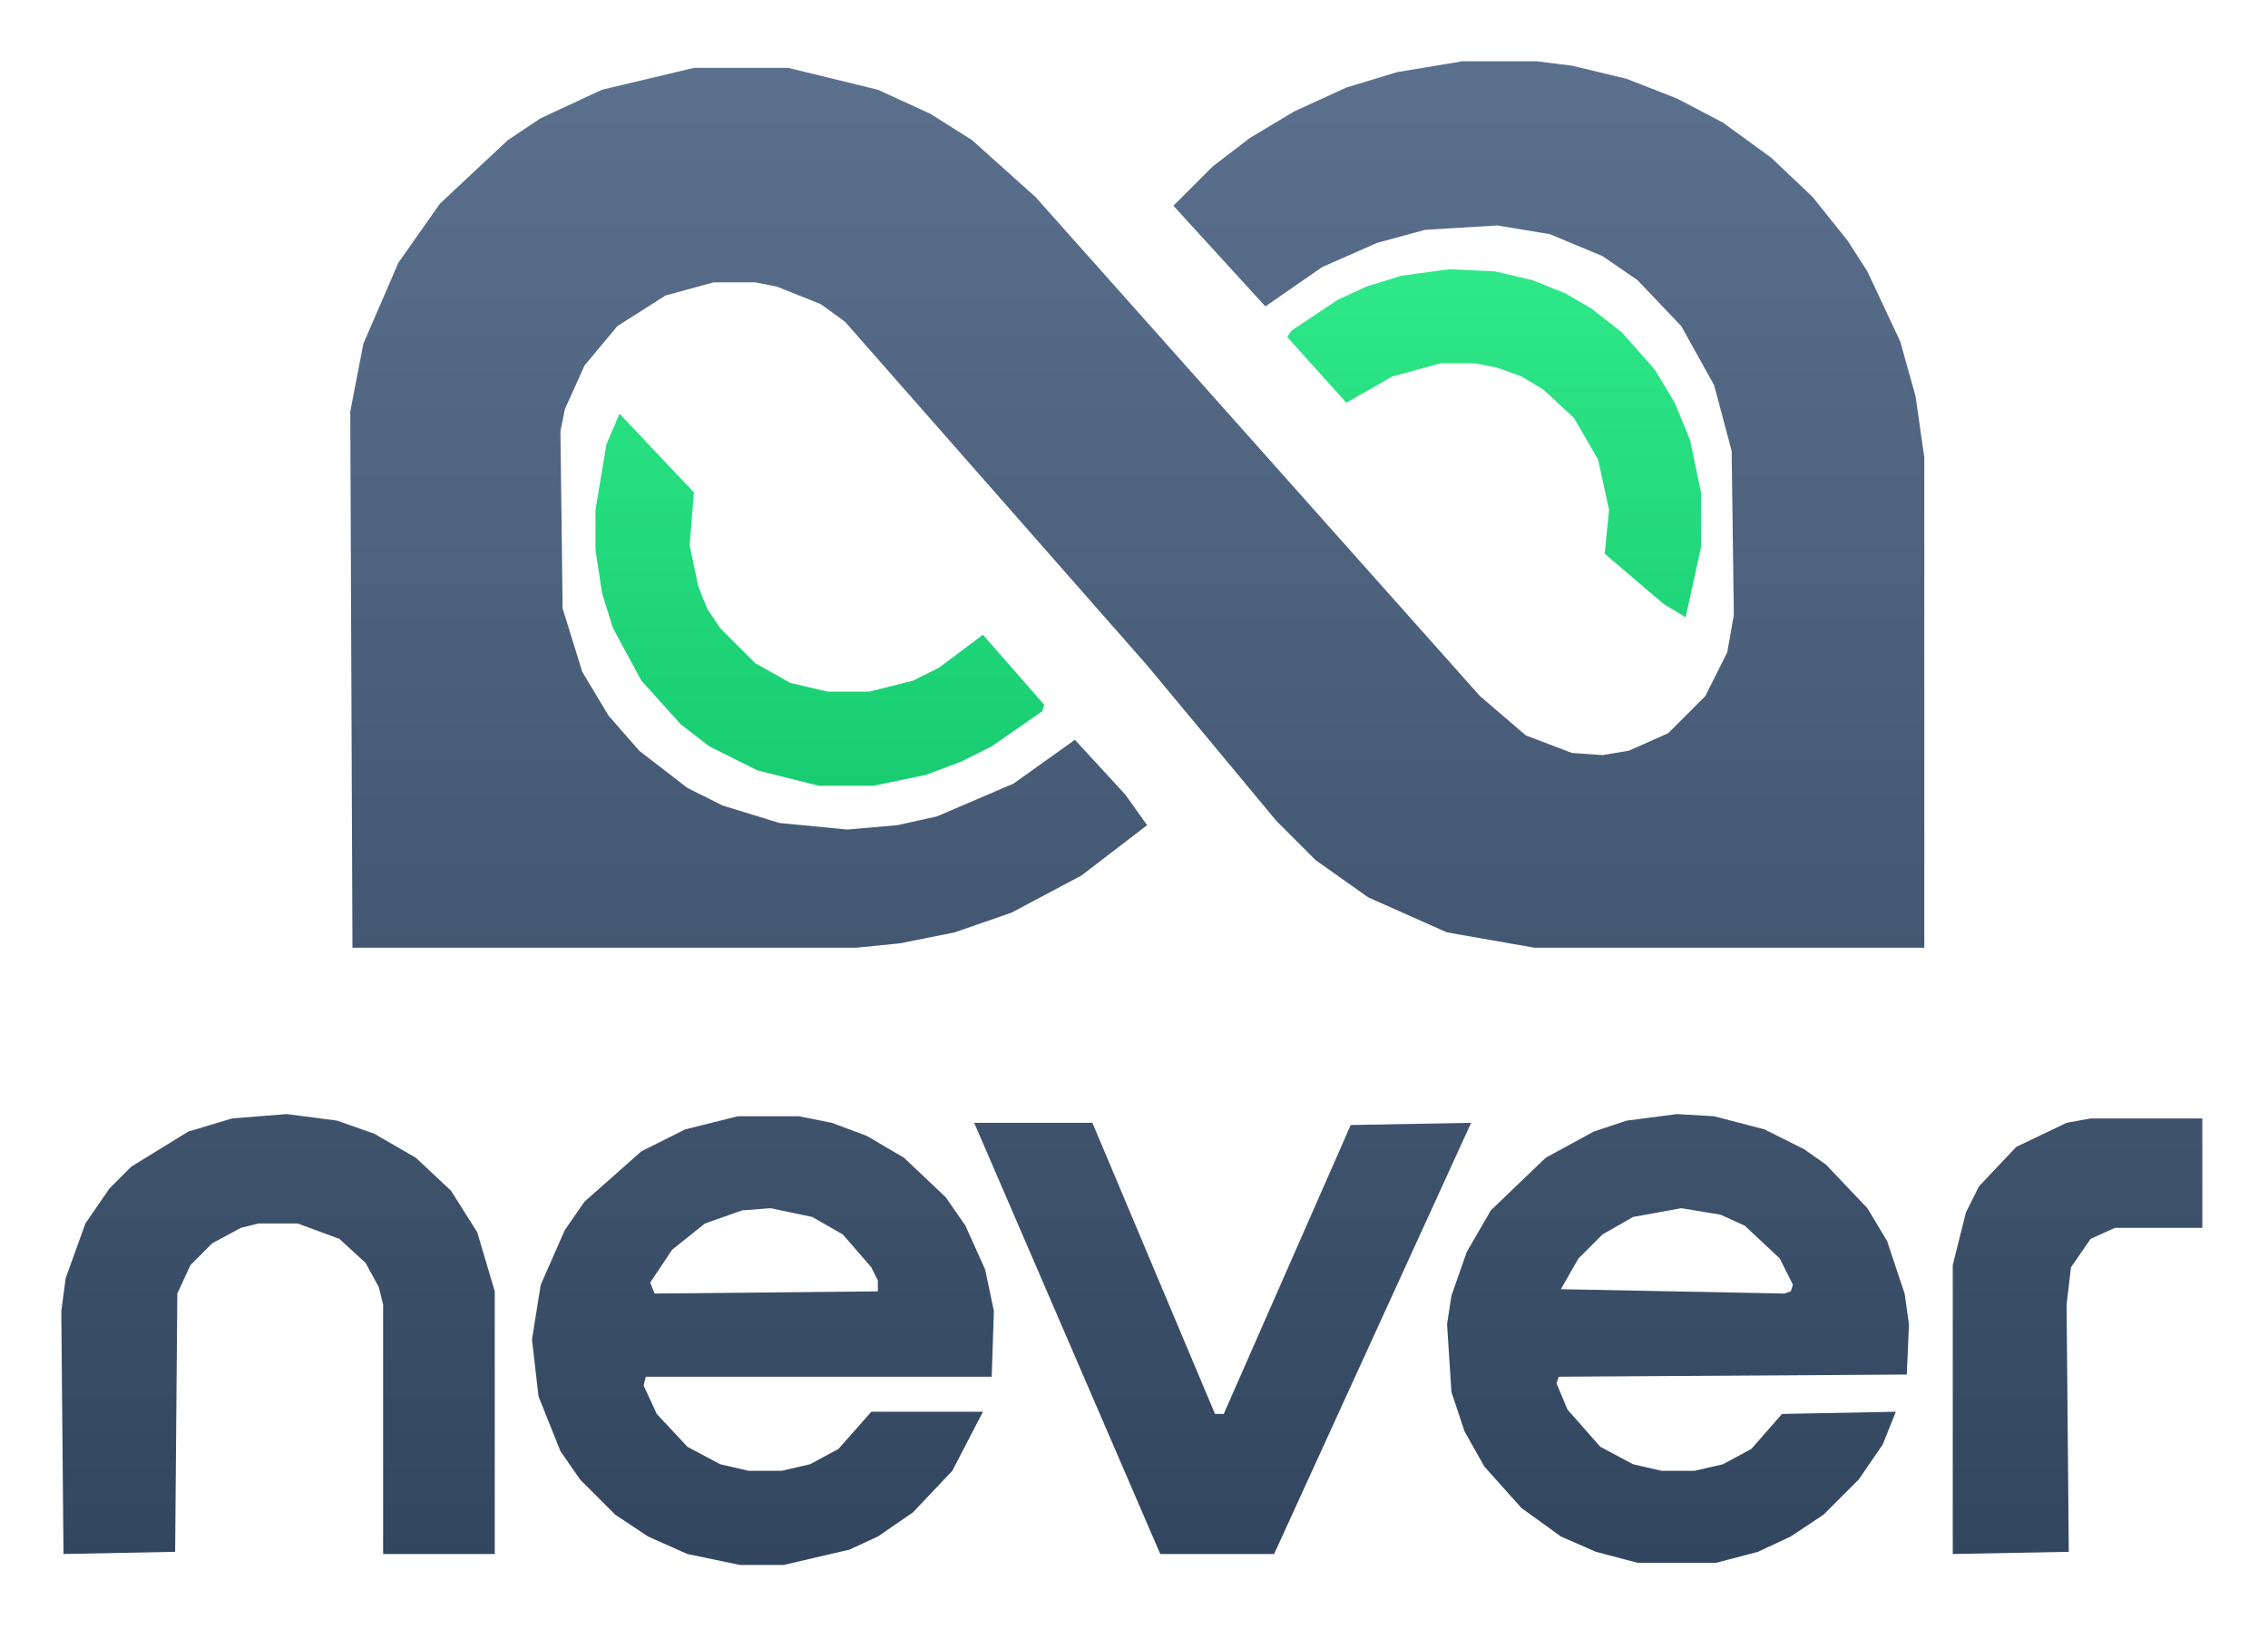
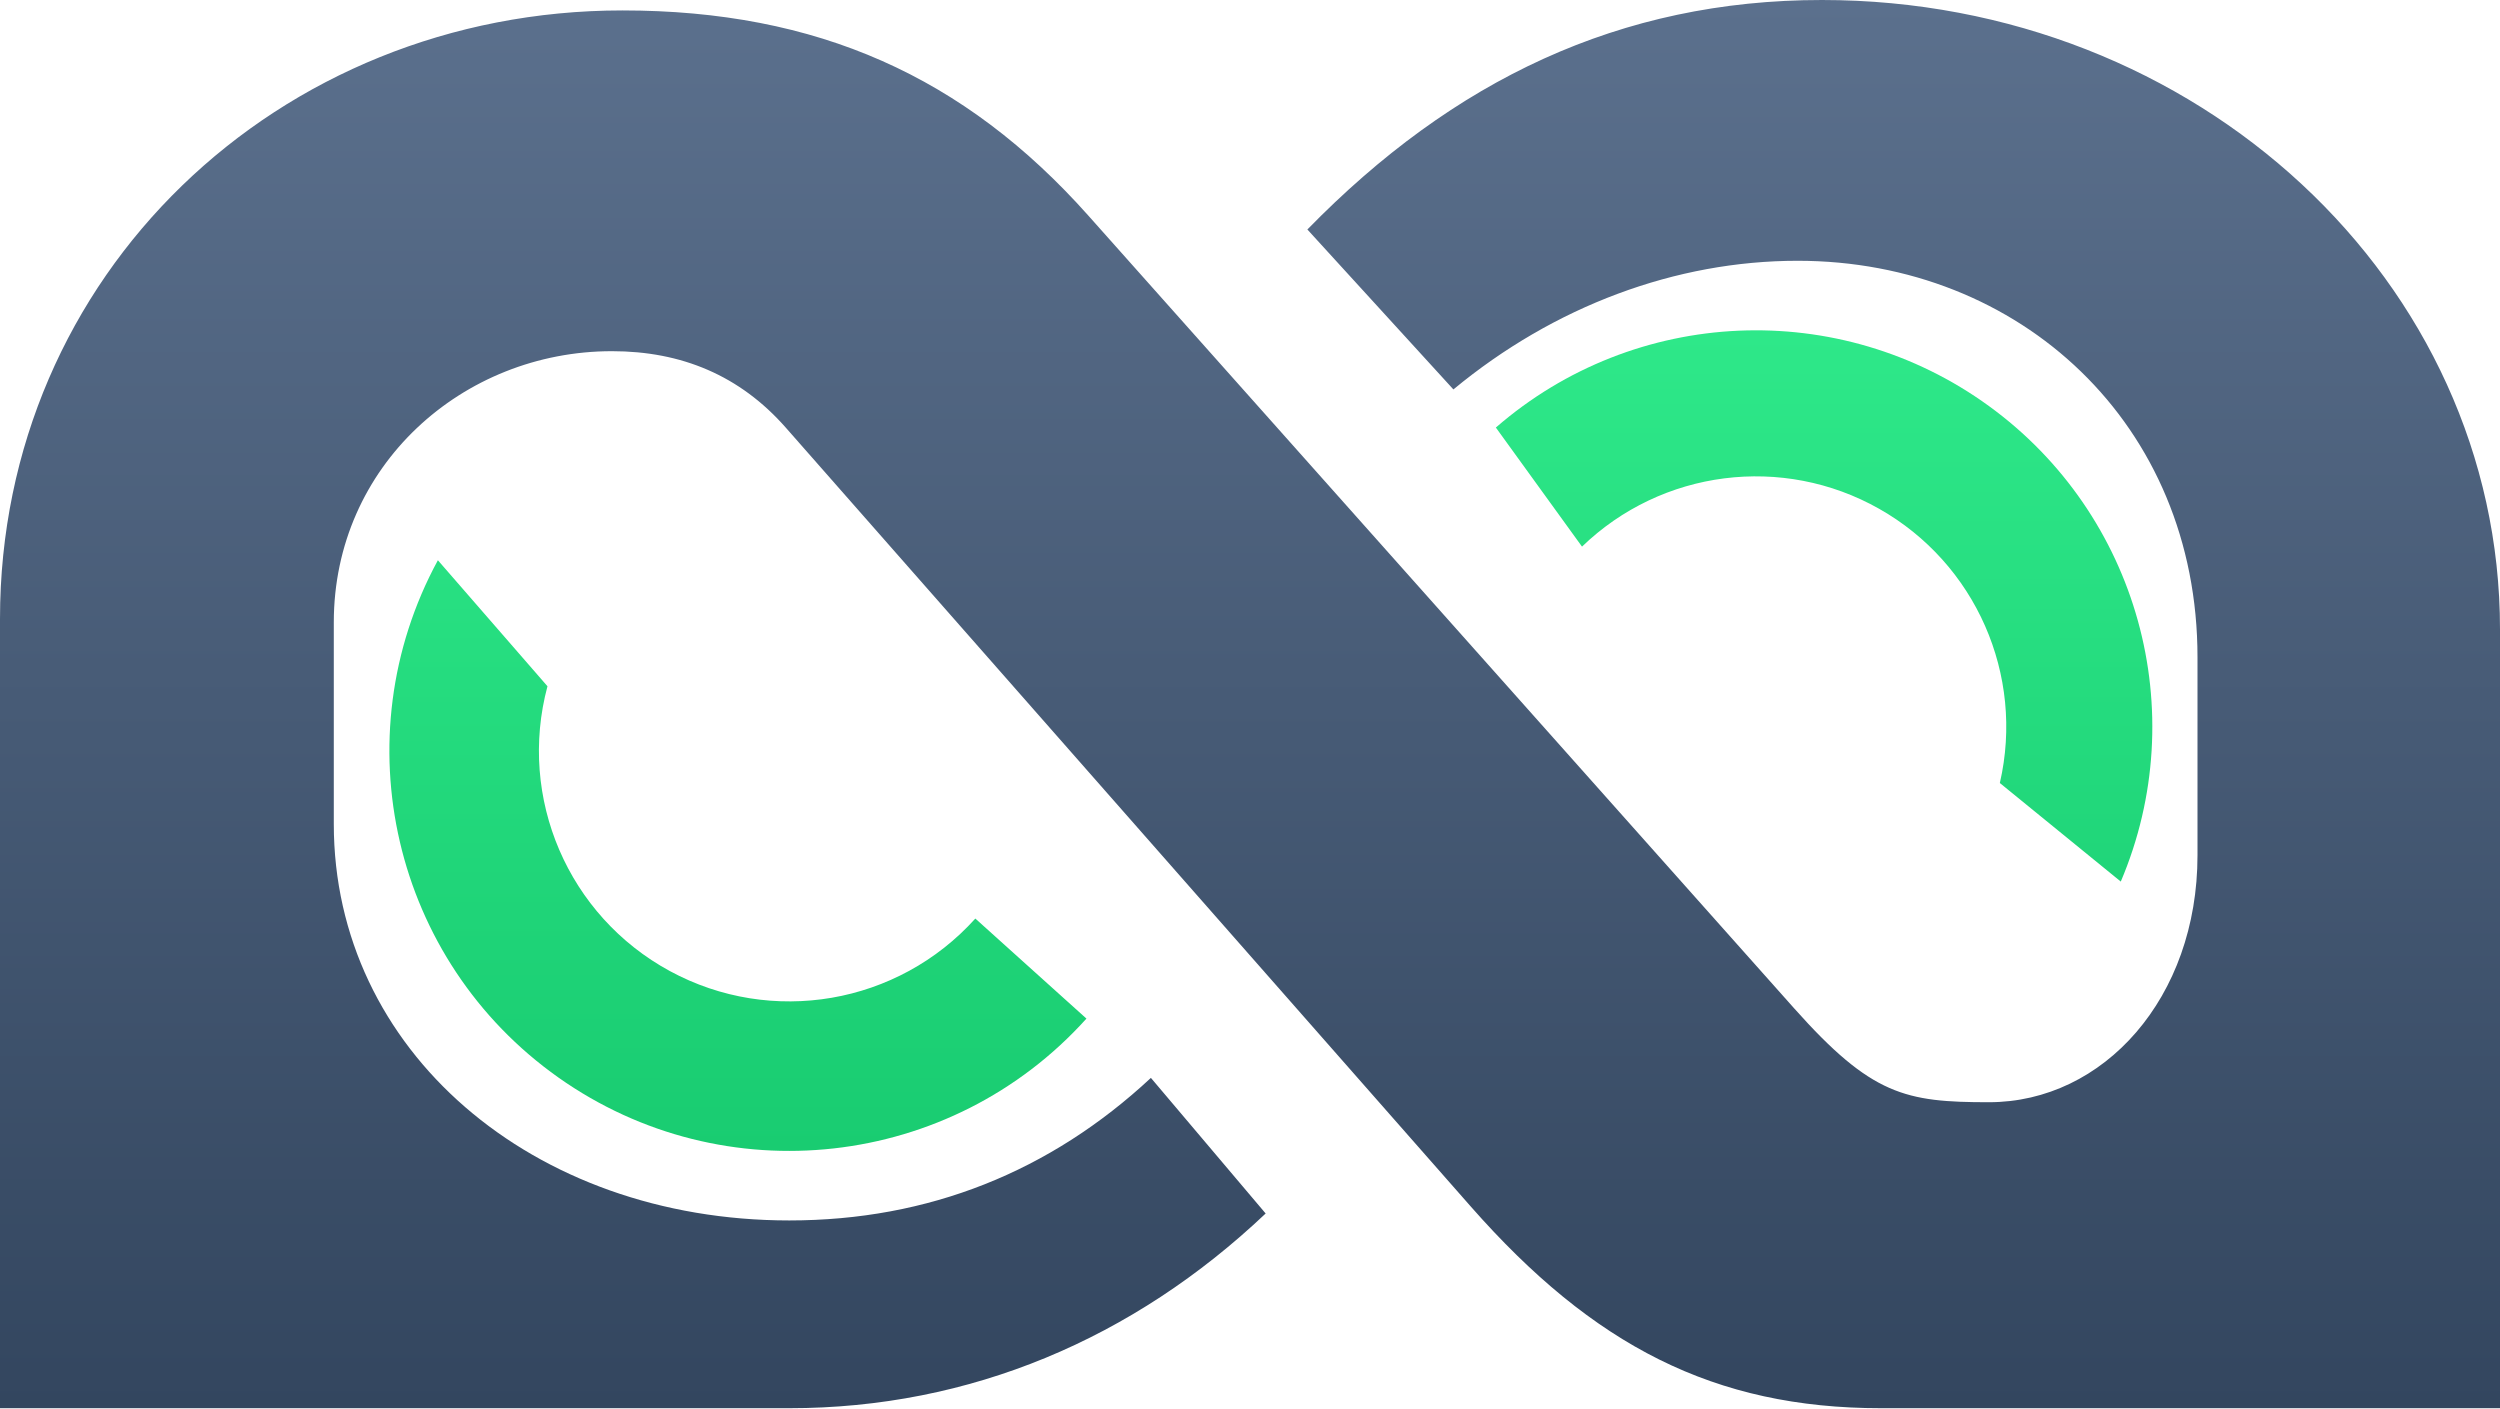
- <svg xmlns="http://www.w3.org/2000/svg" viewBox="208 205 1036 744" role="img" aria-labelledby="title desc">
-   <style>
+ <svg xmlns="http://www.w3.org/2000/svg" viewBox="208 205 719 405" role="img" aria-labelledby="title desc" version="1.1" id="svg5" width="719" height="405">
+   <style id="style1">
    @media (prefers-color-scheme: dark) {
      .slate-top { stop-color: #7890ad; }
      .slate-bottom { stop-color: #536b88; }
      .green-top { stop-color: #39ef95; }
      .green-bottom { stop-color: #20d77a; }
    }
  </style>
-   <defs>
-     <linearGradient id="slate" x1="0" y1="0" x2="0" y2="1">
-       <stop class="slate-top" offset="0" stop-color="#5b708d" />
-       <stop class="slate-bottom" offset="1" stop-color="#33465f" />
+   <defs id="defs4">
+     <linearGradient id="slate" x1="276.192" y1="310.451" x2="276.192" y2="850.076" gradientTransform="matrix(1.332407,0,0,0.7505214,-160,-28)" gradientUnits="userSpaceOnUse">
+       <stop class="slate-top" offset="0" stop-color="#5b708d" id="stop1" />
+       <stop class="slate-bottom" offset="1" stop-color="#33465f" id="stop2" />
    </linearGradient>
-     <linearGradient id="green" x1="0" y1="0" x2="0" y2="1">
-       <stop class="green-top" offset="0" stop-color="#2ee889" />
-       <stop class="green-bottom" offset="1" stop-color="#19cc71" />
+     <linearGradient id="green" x1="327.487" y1="480.75" x2="327.487" y2="826.659" gradientTransform="matrix(1.465706,0,0,0.682265,-160,-28)" gradientUnits="userSpaceOnUse">
+       <stop class="green-top" offset="0" stop-color="#2ee889" id="stop3" />
+       <stop class="green-bottom" offset="1" stop-color="#19cc71" id="stop4" />
    </linearGradient>
  </defs>
-   <path d="M 653 718 L 738 915 L 790 915 L 880 718 L 825 719 L 767 851 L 763 851 L 707 718 Z M 1214 716 L 1163 716 L 1152 718 L 1129 729 L 1112 747 L 1106 759 L 1100 783 L 1100 915 L 1153 914 L 1152 801 L 1154 784 L 1163 771 L 1174 766 L 1214 766 Z M 545 715 L 521 721 L 501 731 L 475 754 L 466 767 L 455 792 L 451 817 L 454 843 L 464 868 L 473 881 L 489 897 L 504 907 L 522 915 L 546 920 L 566 920 L 596 913 L 609 907 L 625 896 L 643 877 L 657 850 L 606 850 L 591 867 L 578 874 L 565 877 L 550 877 L 537 874 L 522 866 L 508 851 L 502 838 L 503 834 L 661 834 L 662 804 L 658 785 L 649 765 L 640 752 L 621 734 L 604 724 L 588 718 L 573 715 Z M 505 791 L 515 776 L 530 764 L 547 758 L 560 757 L 579 761 L 593 769 L 606 784 L 609 790 L 609 795 L 507 796 Z M 991 715 L 974 714 L 951 717 L 936 722 L 914 734 L 889 758 L 878 777 L 871 797 L 869 810 L 871 841 L 877 859 L 886 875 L 903 894 L 921 907 L 937 914 L 956 919 L 992 919 L 1011 914 L 1026 907 L 1041 897 L 1057 881 L 1068 865 L 1074 850 L 1022 851 L 1008 867 L 995 874 L 982 877 L 967 877 L 954 874 L 939 866 L 924 849 L 919 837 L 920 834 L 1079 833 L 1080 810 L 1078 796 L 1070 772 L 1061 757 L 1042 737 L 1032 730 L 1014 721 Z M 1027 792 L 1026 795 L 1023 796 L 921 794 L 929 780 L 940 769 L 954 761 L 976 757 L 994 760 L 1005 765 L 1021 780 Z M 268 738 L 258 748 L 247 764 L 238 789 L 236 804 L 237 915 L 288 914 L 289 796 L 295 783 L 305 773 L 318 766 L 326 764 L 344 764 L 363 771 L 375 782 L 381 793 L 383 801 L 383 915 L 434 915 L 434 795 L 426 768 L 414 749 L 398 734 L 379 723 L 362 717 L 339 714 L 314 716 L 294 722 Z M 1076 361 L 1061 329 L 1052 315 L 1036 295 L 1017 277 L 995 261 L 974 250 L 951 241 L 926 235 L 910 233 L 876 233 L 846 238 L 823 245 L 799 256 L 779 268 L 762 281 L 744 299 L 786 345 L 812 327 L 837 316 L 859 310 L 892 308 L 916 312 L 940 322 L 956 333 L 976 354 L 991 381 L 999 411 L 1000 486 L 997 503 L 987 523 L 970 540 L 952 548 L 940 550 L 926 549 L 905 541 L 884 523 L 681 295 L 652 269 L 633 257 L 609 246 L 568 236 L 525 236 L 483 246 L 455 259 L 440 269 L 409 298 L 390 325 L 374 362 L 368 393 L 369 638 L 599 638 L 619 636 L 644 631 L 670 622 L 702 605 L 732 582 L 722 568 L 699 543 L 671 563 L 636 578 L 618 582 L 595 584 L 564 581 L 538 573 L 522 565 L 500 548 L 486 532 L 474 512 L 465 483 L 464 402 L 466 392 L 475 372 L 490 354 L 512 340 L 534 334 L 553 334 L 563 336 L 583 344 L 594 352 L 732 509 L 791 580 L 809 598 L 833 615 L 869 631 L 909 638 L 1087 638 L 1087 414 L 1083 386 Z" fill="url(#slate)" fill-rule="evenodd" />
-   <path d="M 491 394 L 485 408 L 480 438 L 480 456 L 483 476 L 488 492 L 501 516 L 519 536 L 532 546 L 554 557 L 582 564 L 607 564 L 631 559 L 647 553 L 661 546 L 684 530 L 685 527 L 657 495 L 637 510 L 625 516 L 605 521 L 586 521 L 569 517 L 553 508 L 537 492 L 531 483 L 527 473 L 523 454 L 525 430 Z M 798 356 L 796 359 L 823 389 L 844 377 L 866 371 L 882 371 L 892 373 L 903 377 L 913 383 L 927 396 L 938 415 L 943 438 L 941 458 L 968 481 L 978 487 L 985 455 L 985 430 L 980 406 L 973 389 L 964 374 L 949 357 L 935 346 L 923 339 L 908 333 L 891 329 L 870 328 L 848 331 L 832 336 L 819 342 Z" fill="url(#green)" fill-rule="evenodd" />
+   <path d="M 927,610 V 386 c 0,-100 -87,-181 -195,-181 -58,0 -106,23 -148,66 l 42,46 c 29,-24 64,-37 99,-37 64,0 115,47 115,114 v 57 c 0,41 -27,71 -60,71 -24,0 -33.74,-2 -56,-27 L 521,267 c -35.61,-40 -78,-59 -134,-59 -99,0 -179,76 -179,175 v 227 h 227 c 52,0 99,-20 137,-56 l -33,-39 c -29,27 -64,41 -104,41 -74,0 -131,-49 -131,-114 v -58 c 0,-45 37,-78 80,-78 20,0 36.81,7 50,22 l 197,224 c 35.18,40 70,58 118,58 z" fill="url(#slate)" fill-rule="evenodd" id="path4" style="fill:url(#slate);fill-opacity:1" />
+   <path d="M 333.936,366.127 A 115,115 0 0 0 520.462,497.95 L 488.506,469.177 A 72,72 0 0 1 365.453,402.365 Z m 304.273,-38.164 24.776,34.245 a 72,72 0 0 1 120.17,67.988 l 34.783,28.347 A 114,114 0 0 0 638.209,327.963 Z" fill="url(#green)" fill-rule="evenodd" id="path5" style="fill:url(#green)" />
</svg>
